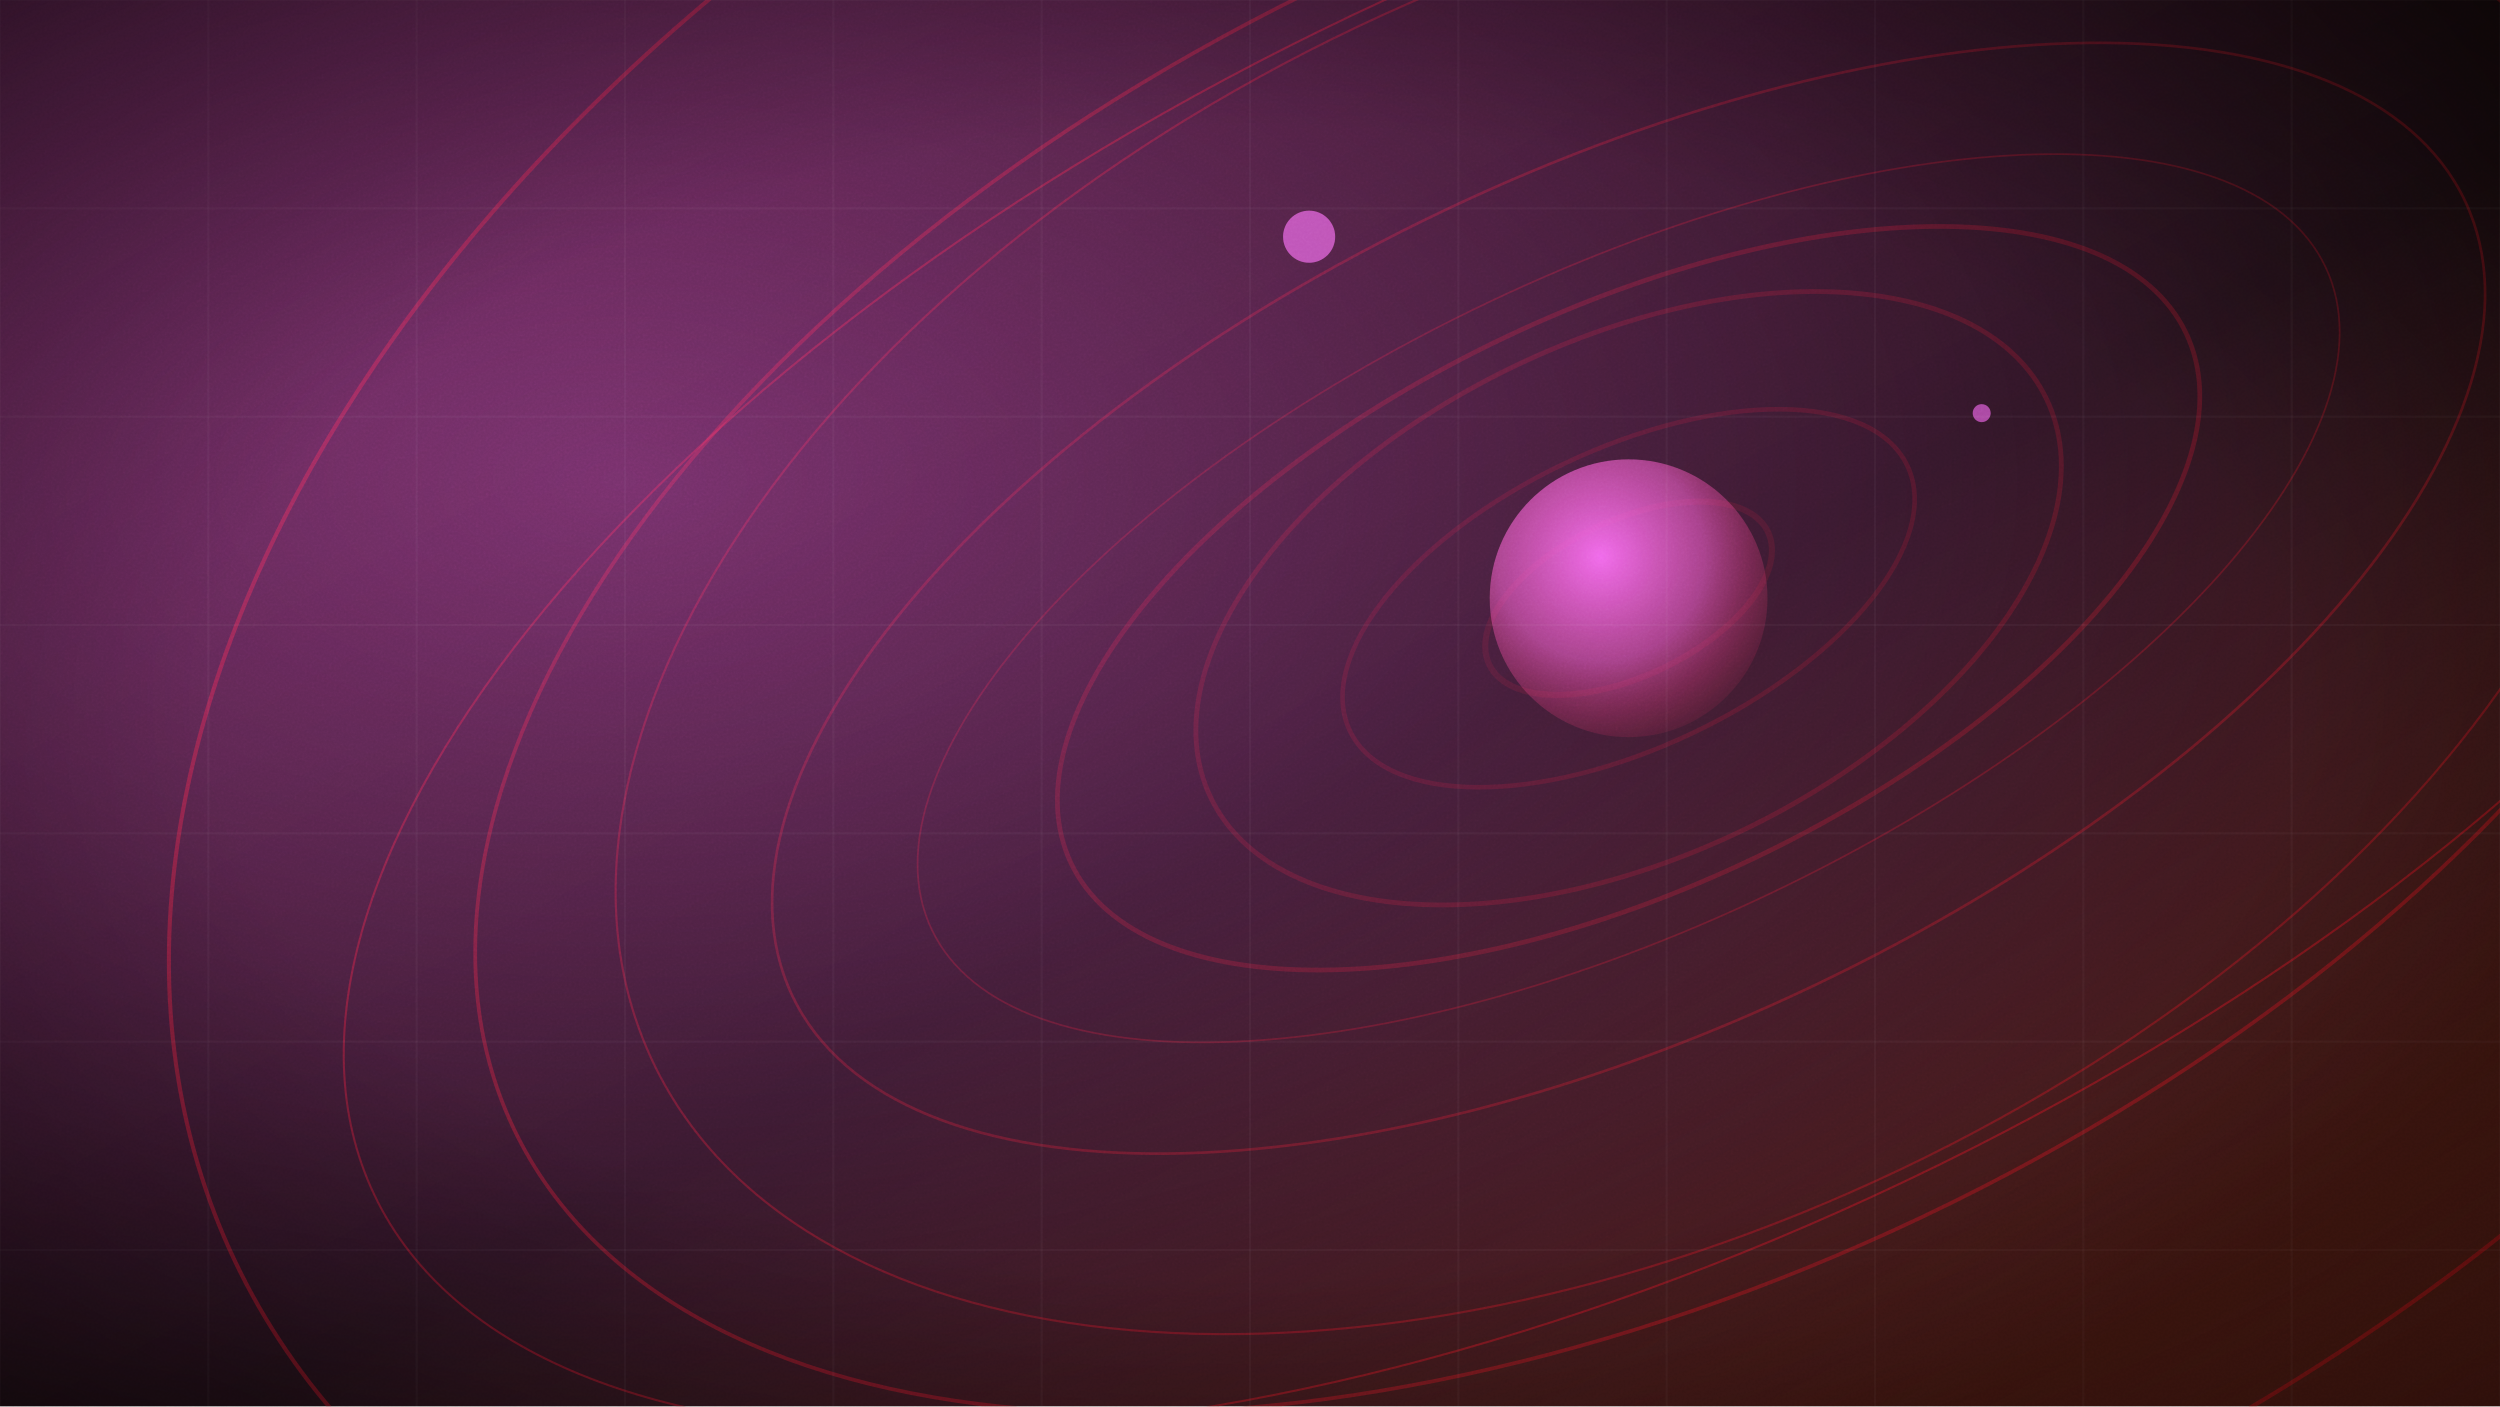
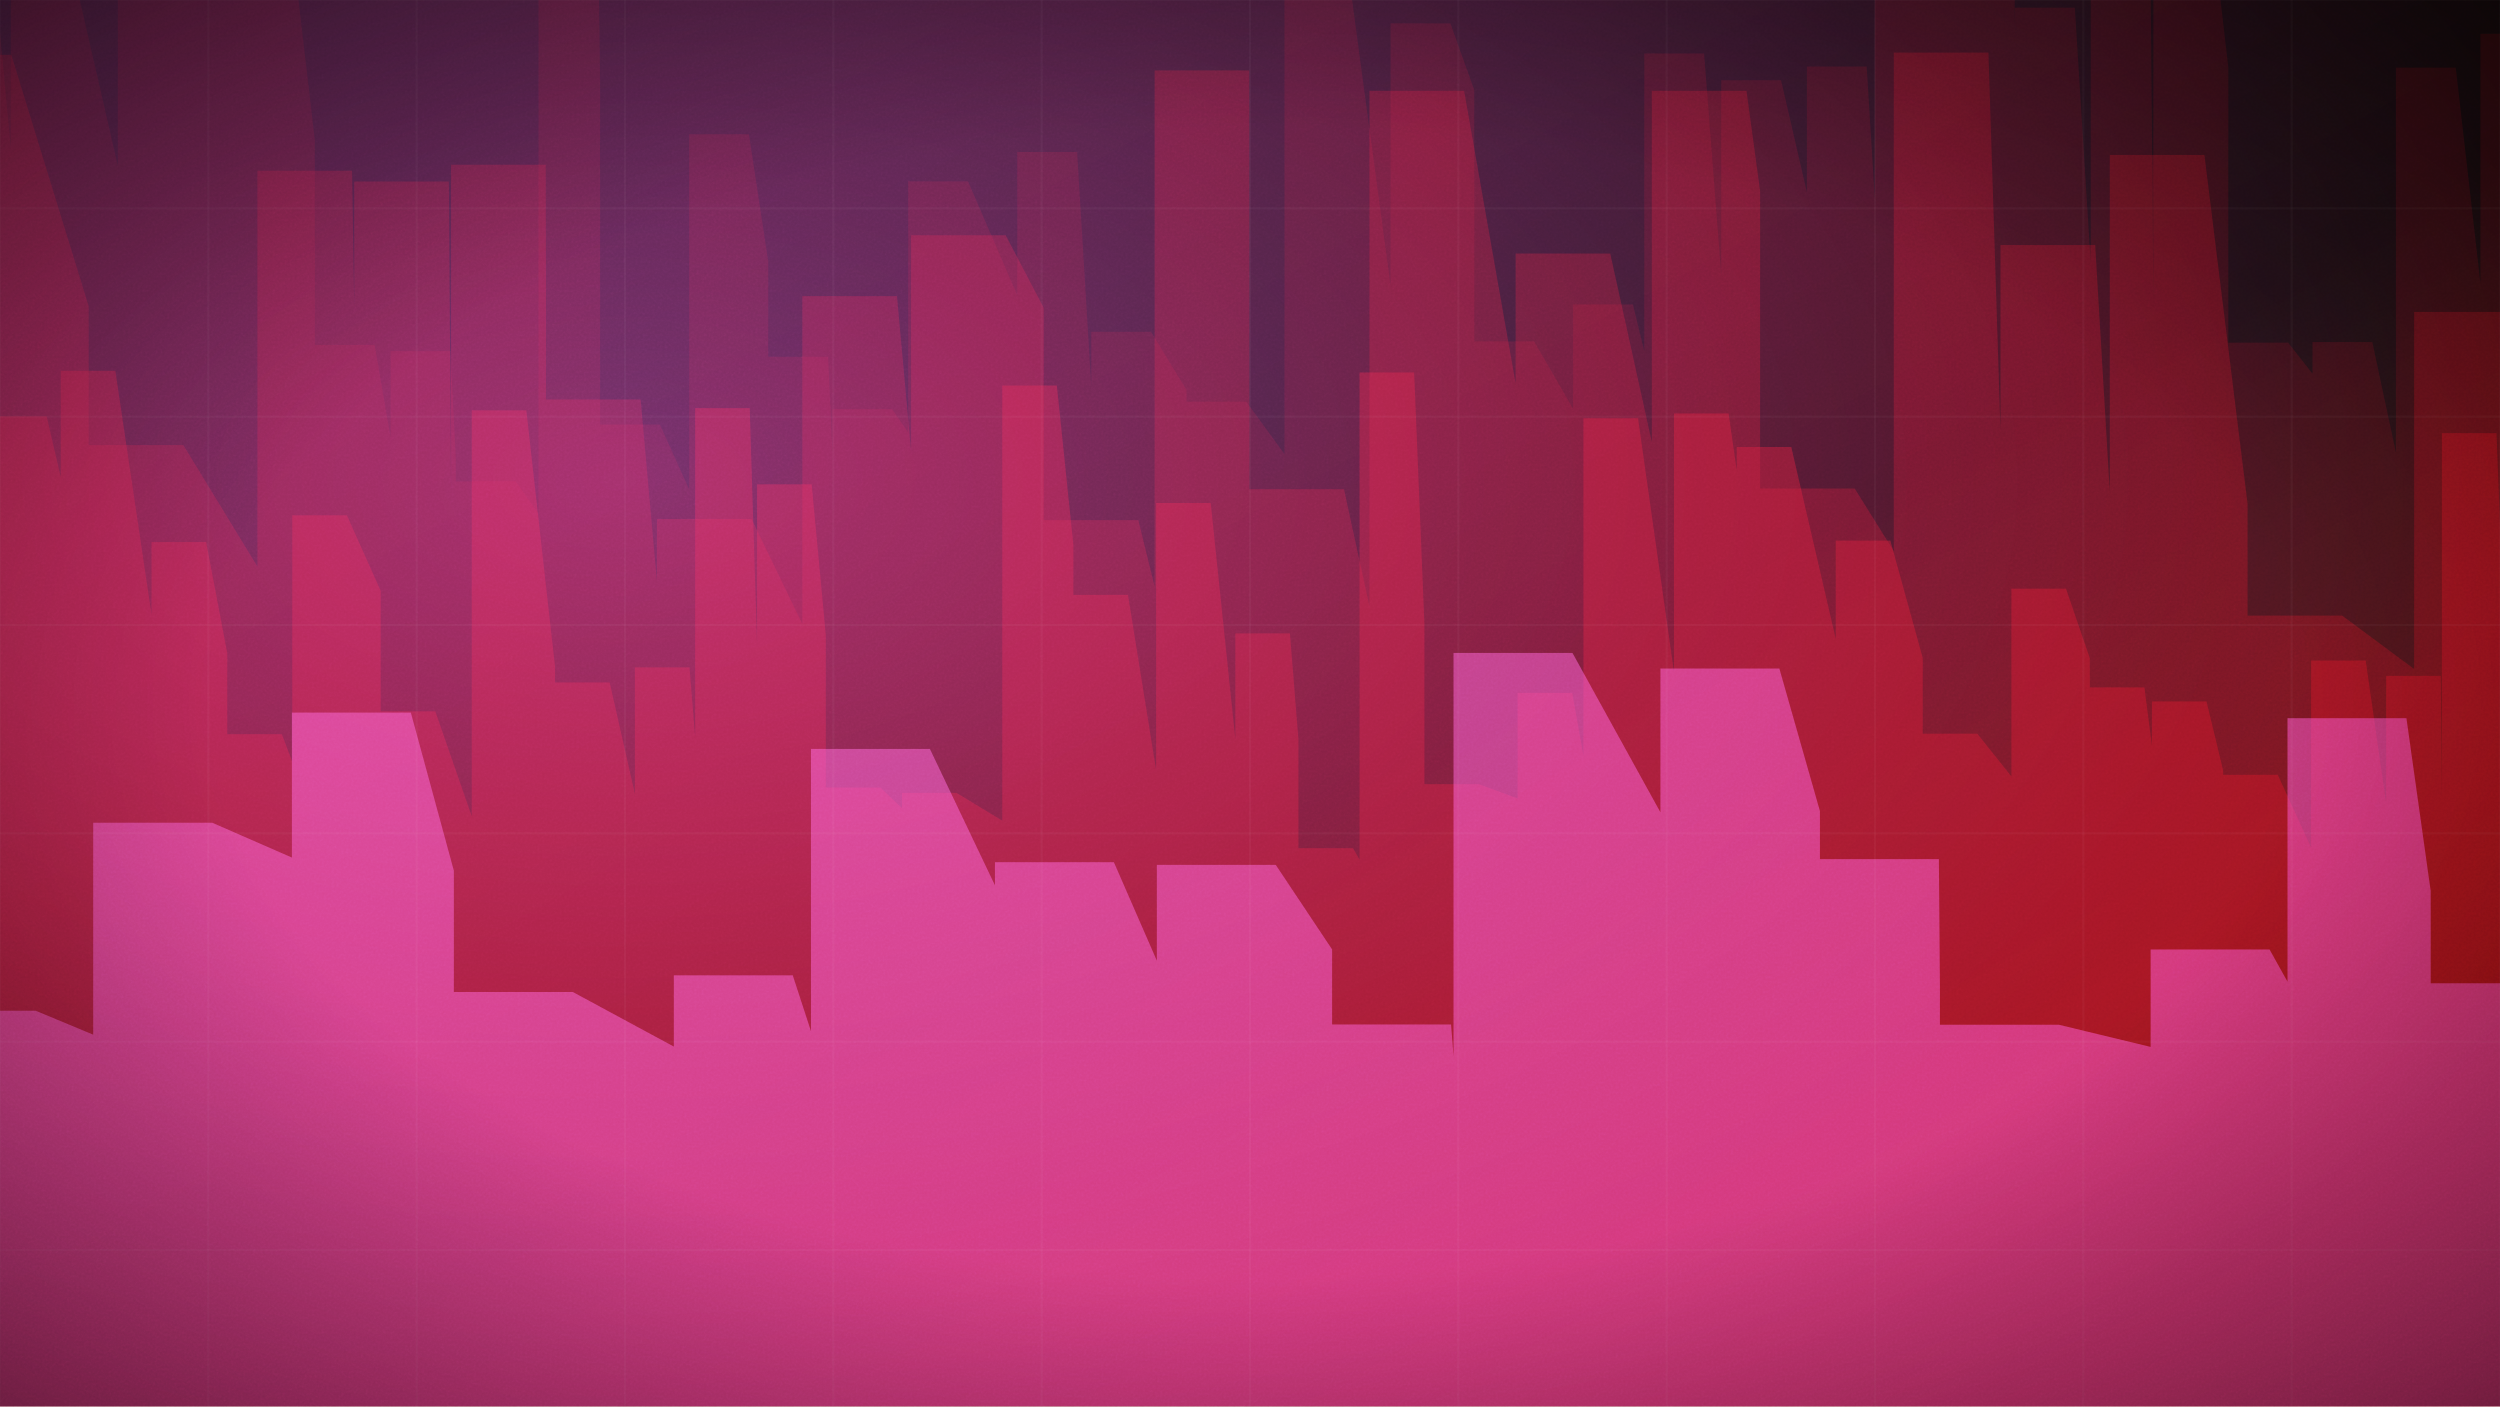
<svg xmlns="http://www.w3.org/2000/svg" viewBox="0 0 1200 675" width="1200" height="675" role="img" aria-label="Abstract cover illustration">
  <defs>
    <linearGradient id="bg" x1="0" y1="0" x2="1" y2="1">
      <stop offset="0" stop-color="#361124" />
      <stop offset="0.55" stop-color="#130a08" />
      <stop offset="1" stop-color="#581e15" />
    </linearGradient>
    <radialGradient id="core" cx="0.4" cy="0.35" r="0.75">
      <stop offset="0" stop-color="#f861f1" stop-opacity="0.95" />
      <stop offset="0.5" stop-color="#fa54c5" stop-opacity="0.55" />
      <stop offset="1" stop-color="#dc1119" stop-opacity="0" />
    </radialGradient>
    <radialGradient id="halo" cx="0.25" cy="0.34" r="0.85">
      <stop offset="0" stop-color="#f861f1" stop-opacity="0.4" />
      <stop offset="1" stop-color="#f861f1" stop-opacity="0" />
    </radialGradient>
    <radialGradient id="vig" cx="0.5" cy="0.5" r="0.75">
      <stop offset="0.55" stop-color="#000000" stop-opacity="0" />
      <stop offset="1" stop-color="#000000" stop-opacity="0.55" />
    </radialGradient>
    <filter id="grain" x="0" y="0" width="100%" height="100%">
      <feTurbulence type="fractalNoise" baseFrequency="0.85" numOctaves="3" stitchTiles="stitch" result="t" />
      <feColorMatrix type="saturate" values="0" in="t" result="g" />
    </filter>
    <clipPath id="frame">
      <rect x="0" y="0" width="1200" height="675" />
    </clipPath>
  </defs>
  <rect width="1200" height="675" fill="url(#bg)" />
  <g clip-path="url(#frame)">
-     <g transform="rotate(-25.43 781.73 287.16)">
-       <ellipse cx="781.73" cy="287.16" rx="740.76" ry="483.59" fill="none" stroke="#dc1119" stroke-opacity="0.44" stroke-width="1.95" />
-       <ellipse cx="781.73" cy="287.16" rx="666.69" ry="309.71" fill="none" stroke="#dc1119" stroke-opacity="0.41" stroke-width="0.99" />
-       <ellipse cx="781.73" cy="287.16" rx="592.61" ry="328.72" fill="none" stroke="#dc1119" stroke-opacity="0.37" stroke-width="1.79" />
-       <ellipse cx="781.73" cy="287.16" rx="518.53" ry="303.63" fill="none" stroke="#dc1119" stroke-opacity="0.34" stroke-width="1.03" />
-       <ellipse cx="781.73" cy="287.16" rx="444.46" ry="206.1" fill="none" stroke="#dc1119" stroke-opacity="0.3" stroke-width="1.28" />
-       <ellipse cx="781.73" cy="287.16" rx="370.38" ry="157.18" fill="none" stroke="#dc1119" stroke-opacity="0.27" stroke-width="0.83" />
-       <ellipse cx="781.73" cy="287.16" rx="296.31" ry="138.57" fill="none" stroke="#dc1119" stroke-opacity="0.24" stroke-width="2.25" />
-       <ellipse cx="781.73" cy="287.16" rx="222.23" ry="124.13" fill="none" stroke="#dc1119" stroke-opacity="0.2" stroke-width="2.31" />
-       <ellipse cx="781.73" cy="287.16" rx="148.15" ry="71.63" fill="none" stroke="#dc1119" stroke-opacity="0.17" stroke-width="2.2" />
-       <ellipse cx="781.73" cy="287.16" rx="74.08" ry="37.38" fill="none" stroke="#dc1119" stroke-opacity="0.13" stroke-width="2.92" />
-     </g>
-     <circle cx="781.73" cy="287.16" r="66.67" fill="url(#core)" />
-     <circle cx="951.21" cy="198.31" r="4.32" fill="#f861f1" fill-opacity="0.6" />
-     <circle cx="628.38" cy="113.62" r="12.51" fill="#f861f1" fill-opacity="0.65" />
+     <path d="M -40 695 L -40 -107.08 L -11.29 -107.08 L 5.19 71.73 L 5.19 -19.22 L 33.9 -19.22 L 56.56 79.53 L 56.56 -89.73 L 85.27 -89.73 L 100.54 1.79 L 100.54 -120.05 L 129.25 -120.05 L 151.12 67.18 L 151.12 165.57 L 179.83 165.57 L 187.49 210.15 L 187.49 168.53 L 216.2 168.53 L 218.78 219.05 L 218.78 231.05 L 247.49 231.05 L 258.47 246.57 L 258.47 -26.83 L 287.18 -26.83 L 288.04 37.54 L 288.04 203.77 L 316.75 203.77 L 330.8 234.85 L 330.8 64.44 L 359.5 64.44 L 368.75 125.52 L 368.75 171.24 L 397.46 171.24 L 399.54 216.63 L 399.54 196.42 L 428.25 196.42 L 435.94 207.53 L 435.94 87.05 L 464.64 87.05 L 488.3 141.73 L 488.3 72.96 L 517.01 72.96 L 523.8 185 L 523.8 159.27 L 552.5 159.27 L 569.52 187.18 L 569.52 192.79 L 598.22 192.79 L 616.55 217.98 L 616.55 -27.74 L 645.26 -27.74 L 667.48 137.17 L 667.48 11.21 L 696.19 11.21 L 707.66 43.24 L 707.66 163.87 L 736.37 163.87 L 755.1 196.24 L 755.1 146.14 L 783.8 146.14 L 789.26 168.58 L 789.26 25.67 L 817.97 25.67 L 826.21 132.3 L 826.21 38.53 L 854.91 38.53 L 867.31 92.22 L 867.31 31.94 L 896.01 31.94 L 899.87 94.99 L 899.87 -51.84 L 928.58 -51.84 L 936.97 -0.05 L 936.97 -109.9 L 965.68 -109.9 L 967.23 16.29 L 967.23 3.68 L 995.93 3.68 L 1003.57 126.69 L 1003.57 -10.89 L 1032.28 -10.89 L 1033.62 144.14 L 1033.62 -30.48 L 1062.32 -30.48 L 1069.59 32.33 L 1069.59 164.47 L 1098.3 164.47 L 1109.99 179.34 L 1109.99 164.18 L 1138.7 164.18 L 1150.06 217.28 L 1150.06 32.47 L 1178.76 32.47 L 1190.6 135.85 L 1190.6 16.19 L 1219.3 16.19 L 1234.25 57.2 L 1234.25 228.3 L 1262.95 228.3 L 1269.44 232.51 L 1240 695 Z" fill="#dc1119" fill-opacity="0.16" />
+     <path d="M -40 695 L -40 26.32 L 5.43 26.32 L 42.57 146.96 L 42.57 213.63 L 88 213.63 L 123.56 271.94 L 123.56 81.96 L 168.99 81.96 L 170.03 147.19 L 170.03 87.12 L 215.46 87.12 L 216.5 236.23 L 216.5 79.07 L 261.93 79.07 L 262.07 129.99 L 262.07 191.75 L 307.5 191.75 L 315.32 278.98 L 315.32 249.11 L 360.75 249.11 L 385.12 299.49 L 385.12 142.15 L 430.55 142.15 L 437.32 216.52 L 437.32 112.94 L 482.75 112.94 L 500.97 147.75 L 500.97 249.67 L 546.4 249.67 L 554.22 281.5 L 554.22 33.78 L 599.65 33.78 L 599.67 164.08 L 599.67 234.83 L 645.11 234.83 L 657.34 291.07 L 657.34 43.57 L 702.77 43.57 L 727.49 183.96 L 727.49 121.71 L 772.93 121.71 L 792.87 212.18 L 792.87 43.59 L 838.31 43.59 L 844.85 91.66 L 844.85 234.51 L 890.28 234.51 L 909.01 264.51 L 909.01 25.24 L 954.45 25.24 L 960.24 206.72 L 960.24 117.63 L 1005.68 117.63 L 1012.69 235.79 L 1012.69 74.37 L 1058.12 74.37 L 1078.82 241.7 L 1078.82 295.49 L 1124.25 295.49 L 1158.79 321.14 L 1158.79 149.73 L 1204.22 149.73 L 1234.65 246.66 L 1234.65 305.05 L 1280.08 305.05 L 1302.86 330.2 L 1240 695 Z" fill="#dc1119" fill-opacity="0.29" />
+     <path d="M -40 695 L -40 221.74 L -13.8 221.74 L -3.82 323.7 L -3.82 199.83 L 22.38 199.83 L 29.17 228.96 L 29.17 177.98 L 55.37 177.98 L 72.73 294.99 L 72.73 260.19 L 98.94 260.19 L 109.09 313.54 L 109.09 352.42 L 135.3 352.42 L 140.3 365.69 L 140.3 247.35 L 166.51 247.35 L 182.74 283.6 L 182.74 341.43 L 208.94 341.43 L 226.44 391.82 L 226.44 196.95 L 252.64 196.95 L 266.44 320.11 L 266.44 327.59 L 292.64 327.59 L 304.75 381.06 L 304.75 320.36 L 330.95 320.36 L 333.67 353.56 L 333.67 195.9 L 359.87 195.9 L 363.4 309.59 L 363.4 232.47 L 389.61 232.47 L 396.39 304.85 L 396.39 378.02 L 422.6 378.02 L 432.96 387.92 L 432.96 380.59 L 459.16 380.59 L 481.09 393.92 L 481.09 185.06 L 507.29 185.06 L 515.22 261.49 L 515.22 285.55 L 541.43 285.55 L 554.94 369.62 L 554.94 241.44 L 581.14 241.44 L 592.96 354.72 L 592.96 304.02 L 619.16 304.02 L 623.25 354.94 L 623.25 407.15 L 649.45 407.15 L 652.59 412.59 L 652.59 178.78 L 678.79 178.78 L 683.71 299.23 L 683.71 376.43 L 709.92 376.43 L 728.46 383.26 L 728.46 332.57 L 754.66 332.57 L 760.04 362.71 L 760.04 200.76 L 786.24 200.76 L 803.51 322.53 L 803.51 198.46 L 829.72 198.46 L 833.61 225.62 L 833.61 214.56 L 859.81 214.56 L 881.16 306.61 L 881.16 259.48 L 907.36 259.48 L 922.91 315.79 L 922.91 352.17 L 949.11 352.17 L 965.47 372.68 L 965.47 282.57 L 991.68 282.57 L 1003.12 315.96 L 1003.12 329.96 L 1029.32 329.96 L 1032.93 357.96 L 1032.93 336.7 L 1059.13 336.7 L 1067.13 369.88 L 1067.13 371.89 L 1093.33 371.89 L 1109.33 406.86 L 1109.33 317.05 L 1135.53 317.05 L 1145.36 385.69 L 1145.36 324.43 L 1171.56 324.43 L 1172.11 384.18 L 1172.11 207.89 L 1198.32 207.89 L 1202.2 307.69 L 1202.2 293.6 L 1228.4 293.6 L 1237.87 379.24 L 1237.87 298.02 L 1264.07 298.02 L 1283.47 366.95 L 1240 695 Z" fill="#dc1119" fill-opacity="0.41" />
+     <path d="M -40 695 L -40 485.14 L 17.09 485.14 L 44.74 496.64 L 44.74 394.9 L 101.83 394.9 L 140.11 411.63 L 140.11 342.06 L 197.2 342.06 L 217.85 417.93 L 217.85 476.15 L 274.94 476.15 L 323.44 502.36 L 323.44 468.16 L 380.52 468.16 L 389.27 494.96 L 389.27 359.49 L 446.36 359.49 L 477.57 424.95 L 477.57 413.85 L 534.66 413.85 L 555.29 461.13 L 555.29 415.14 L 612.37 415.14 L 639.41 455.73 L 639.41 491.73 L 696.5 491.73 L 697.69 506.98 L 697.69 313.4 L 754.78 313.4 L 797 389.9 L 797 320.9 L 854.09 320.9 L 873.57 389.32 L 873.57 412.37 L 930.66 412.37 L 931.16 472.78 L 931.16 491.87 L 988.25 491.87 L 1032.3 502.51 L 1032.3 455.75 L 1089.38 455.75 L 1098 471.19 L 1098 344.74 L 1155.09 344.74 L 1166.74 427.67 L 1166.74 471.96 L 1223.82 471.96 L 1264.32 502.33 L 1240 695 Z" fill="#fa54c5" fill-opacity="0.54" />
  </g>
  <rect width="1200" height="675" fill="url(#halo)" style="mix-blend-mode:screen" />
  <g clip-path="url(#frame)">
    <line x1="0" y1="0" x2="0" y2="675" stroke="#ffffff" stroke-opacity="0.035" stroke-width="1" />
    <line x1="100" y1="0" x2="100" y2="675" stroke="#ffffff" stroke-opacity="0.035" stroke-width="1" />
    <line x1="200" y1="0" x2="200" y2="675" stroke="#ffffff" stroke-opacity="0.035" stroke-width="1" />
    <line x1="300" y1="0" x2="300" y2="675" stroke="#ffffff" stroke-opacity="0.035" stroke-width="1" />
    <line x1="400" y1="0" x2="400" y2="675" stroke="#ffffff" stroke-opacity="0.035" stroke-width="1" />
    <line x1="500" y1="0" x2="500" y2="675" stroke="#ffffff" stroke-opacity="0.035" stroke-width="1" />
    <line x1="600" y1="0" x2="600" y2="675" stroke="#ffffff" stroke-opacity="0.035" stroke-width="1" />
    <line x1="700" y1="0" x2="700" y2="675" stroke="#ffffff" stroke-opacity="0.035" stroke-width="1" />
    <line x1="800" y1="0" x2="800" y2="675" stroke="#ffffff" stroke-opacity="0.035" stroke-width="1" />
    <line x1="900" y1="0" x2="900" y2="675" stroke="#ffffff" stroke-opacity="0.035" stroke-width="1" />
    <line x1="1000" y1="0" x2="1000" y2="675" stroke="#ffffff" stroke-opacity="0.035" stroke-width="1" />
    <line x1="1100" y1="0" x2="1100" y2="675" stroke="#ffffff" stroke-opacity="0.035" stroke-width="1" />
    <line x1="1200" y1="0" x2="1200" y2="675" stroke="#ffffff" stroke-opacity="0.035" stroke-width="1" />
    <line x1="0" y1="0" x2="1200" y2="0" stroke="#ffffff" stroke-opacity="0.035" stroke-width="1" />
    <line x1="0" y1="100" x2="1200" y2="100" stroke="#ffffff" stroke-opacity="0.035" stroke-width="1" />
    <line x1="0" y1="200" x2="1200" y2="200" stroke="#ffffff" stroke-opacity="0.035" stroke-width="1" />
    <line x1="0" y1="300" x2="1200" y2="300" stroke="#ffffff" stroke-opacity="0.035" stroke-width="1" />
    <line x1="0" y1="400" x2="1200" y2="400" stroke="#ffffff" stroke-opacity="0.035" stroke-width="1" />
    <line x1="0" y1="500" x2="1200" y2="500" stroke="#ffffff" stroke-opacity="0.035" stroke-width="1" />
    <line x1="0" y1="600" x2="1200" y2="600" stroke="#ffffff" stroke-opacity="0.035" stroke-width="1" />
  </g>
  <rect width="1200" height="675" fill="url(#vig)" />
  <rect width="1200" height="675" filter="url(#grain)" opacity="0.14" style="mix-blend-mode:overlay" />
</svg>
